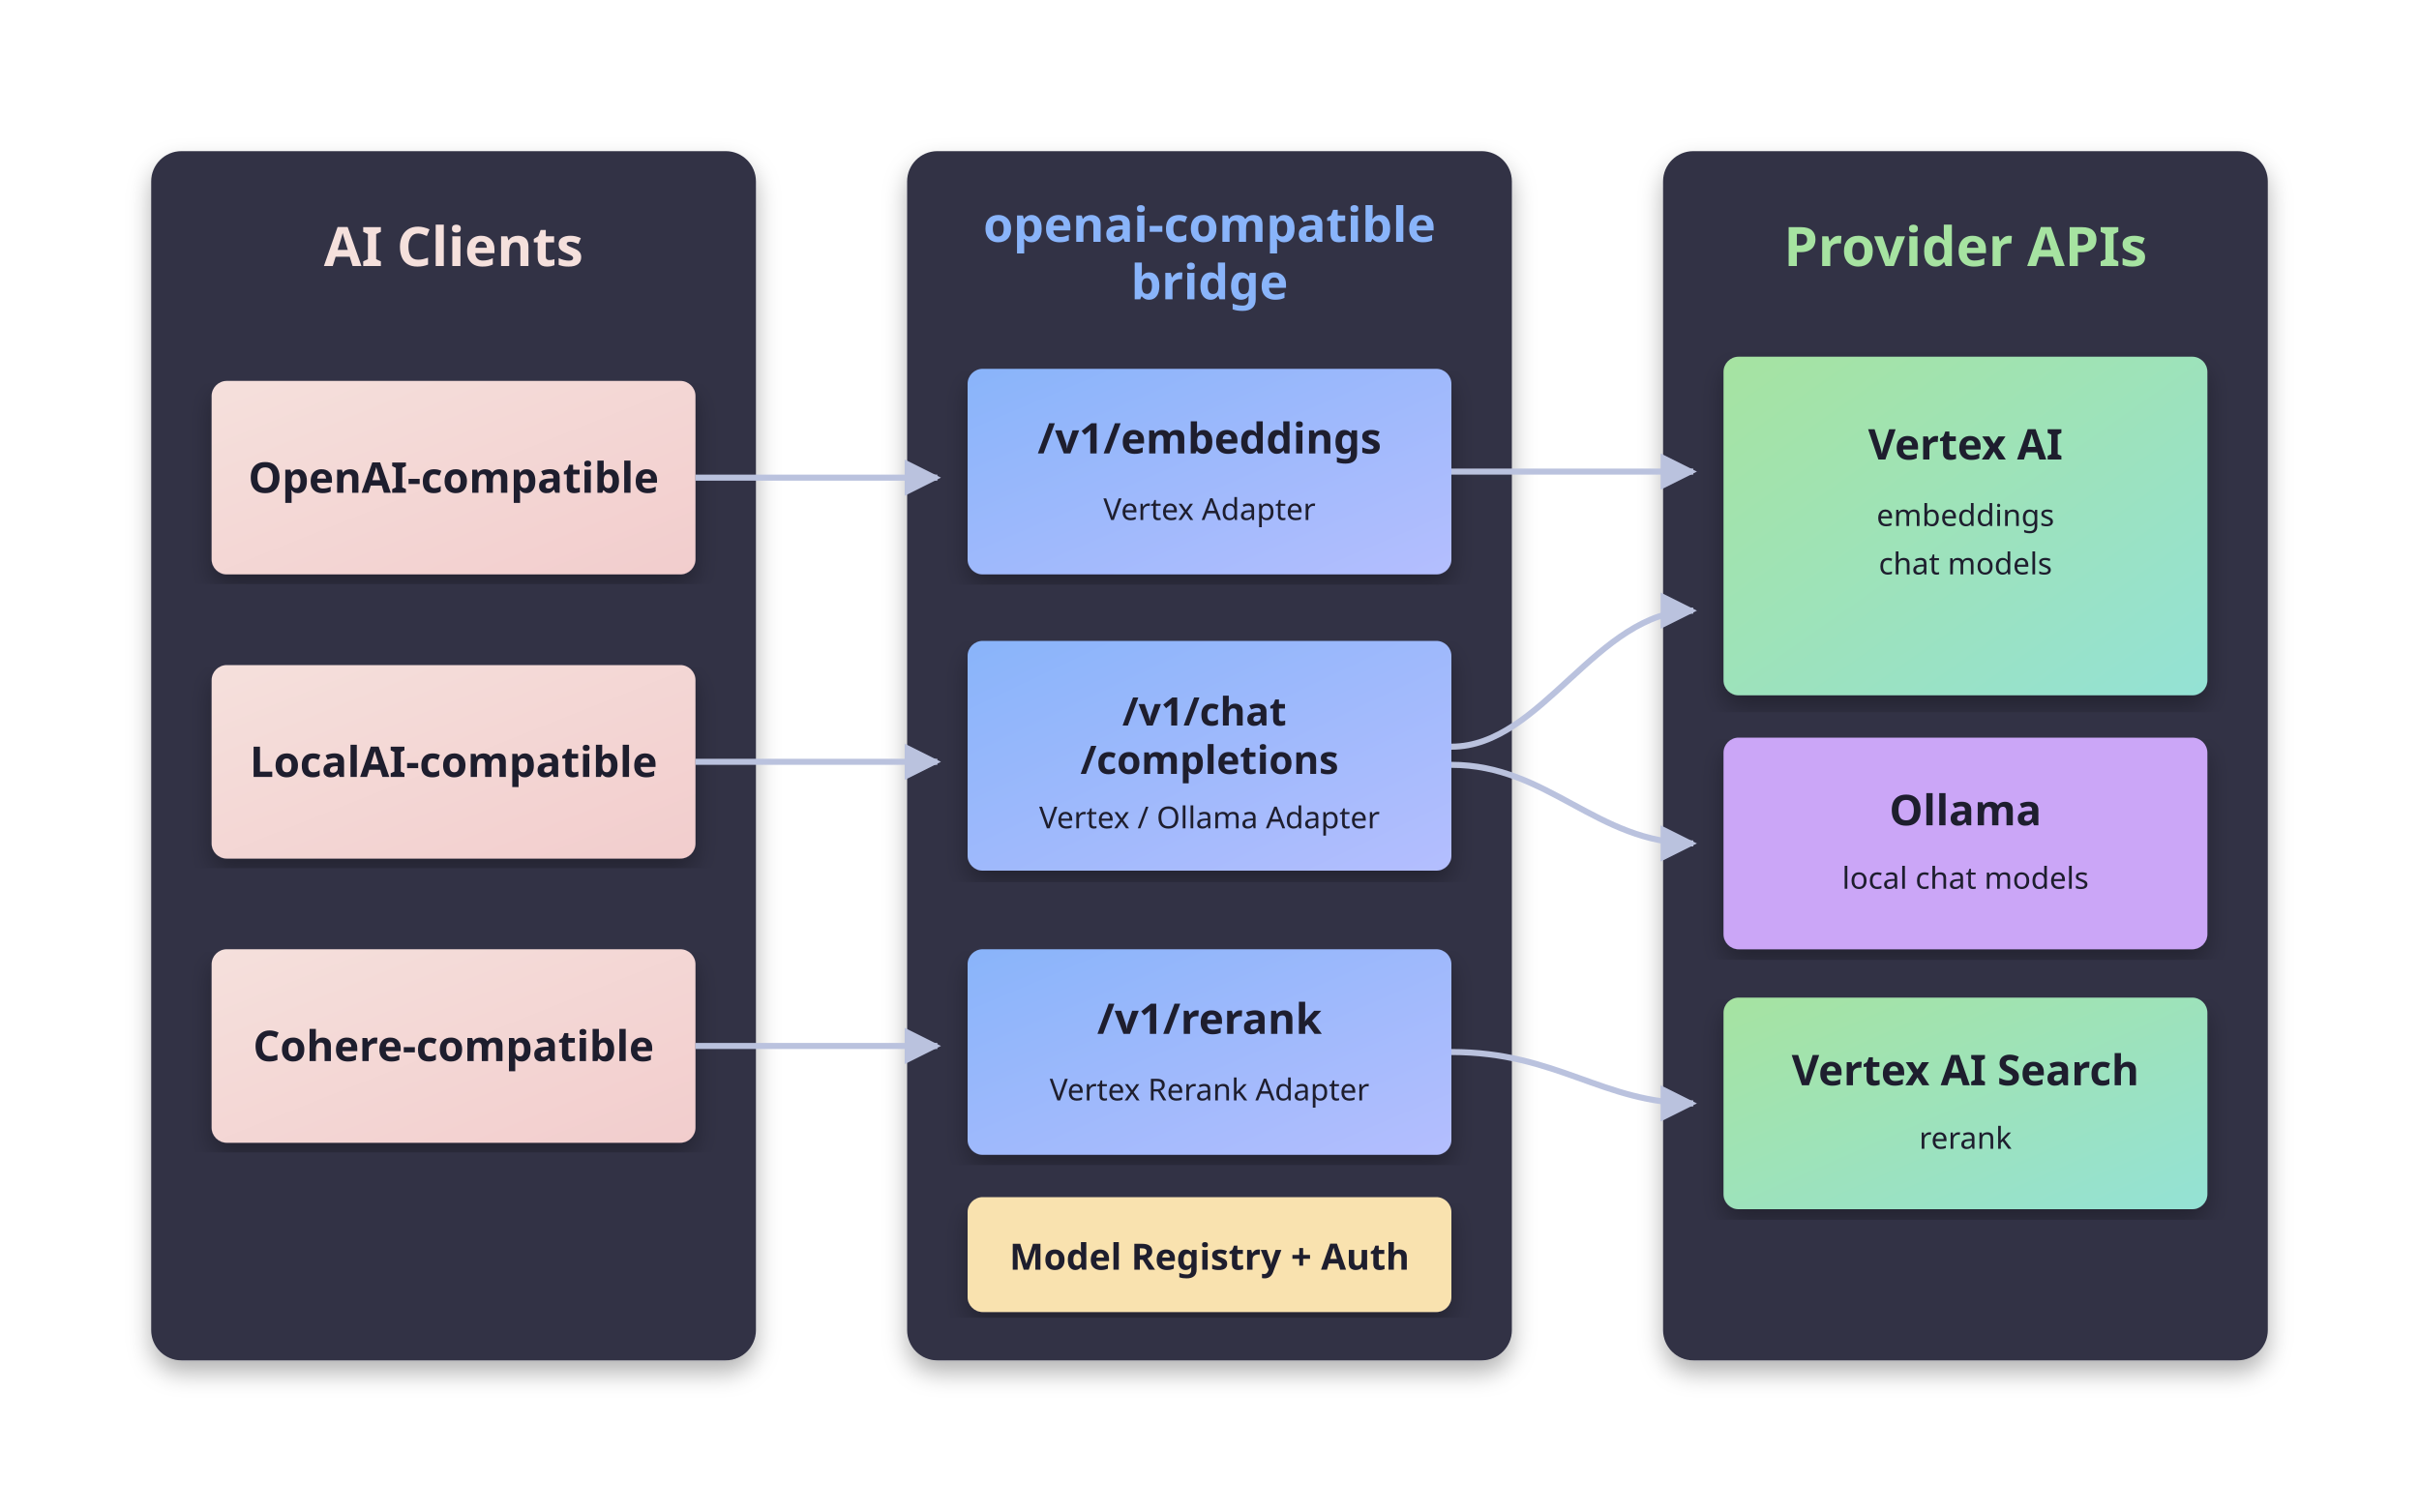
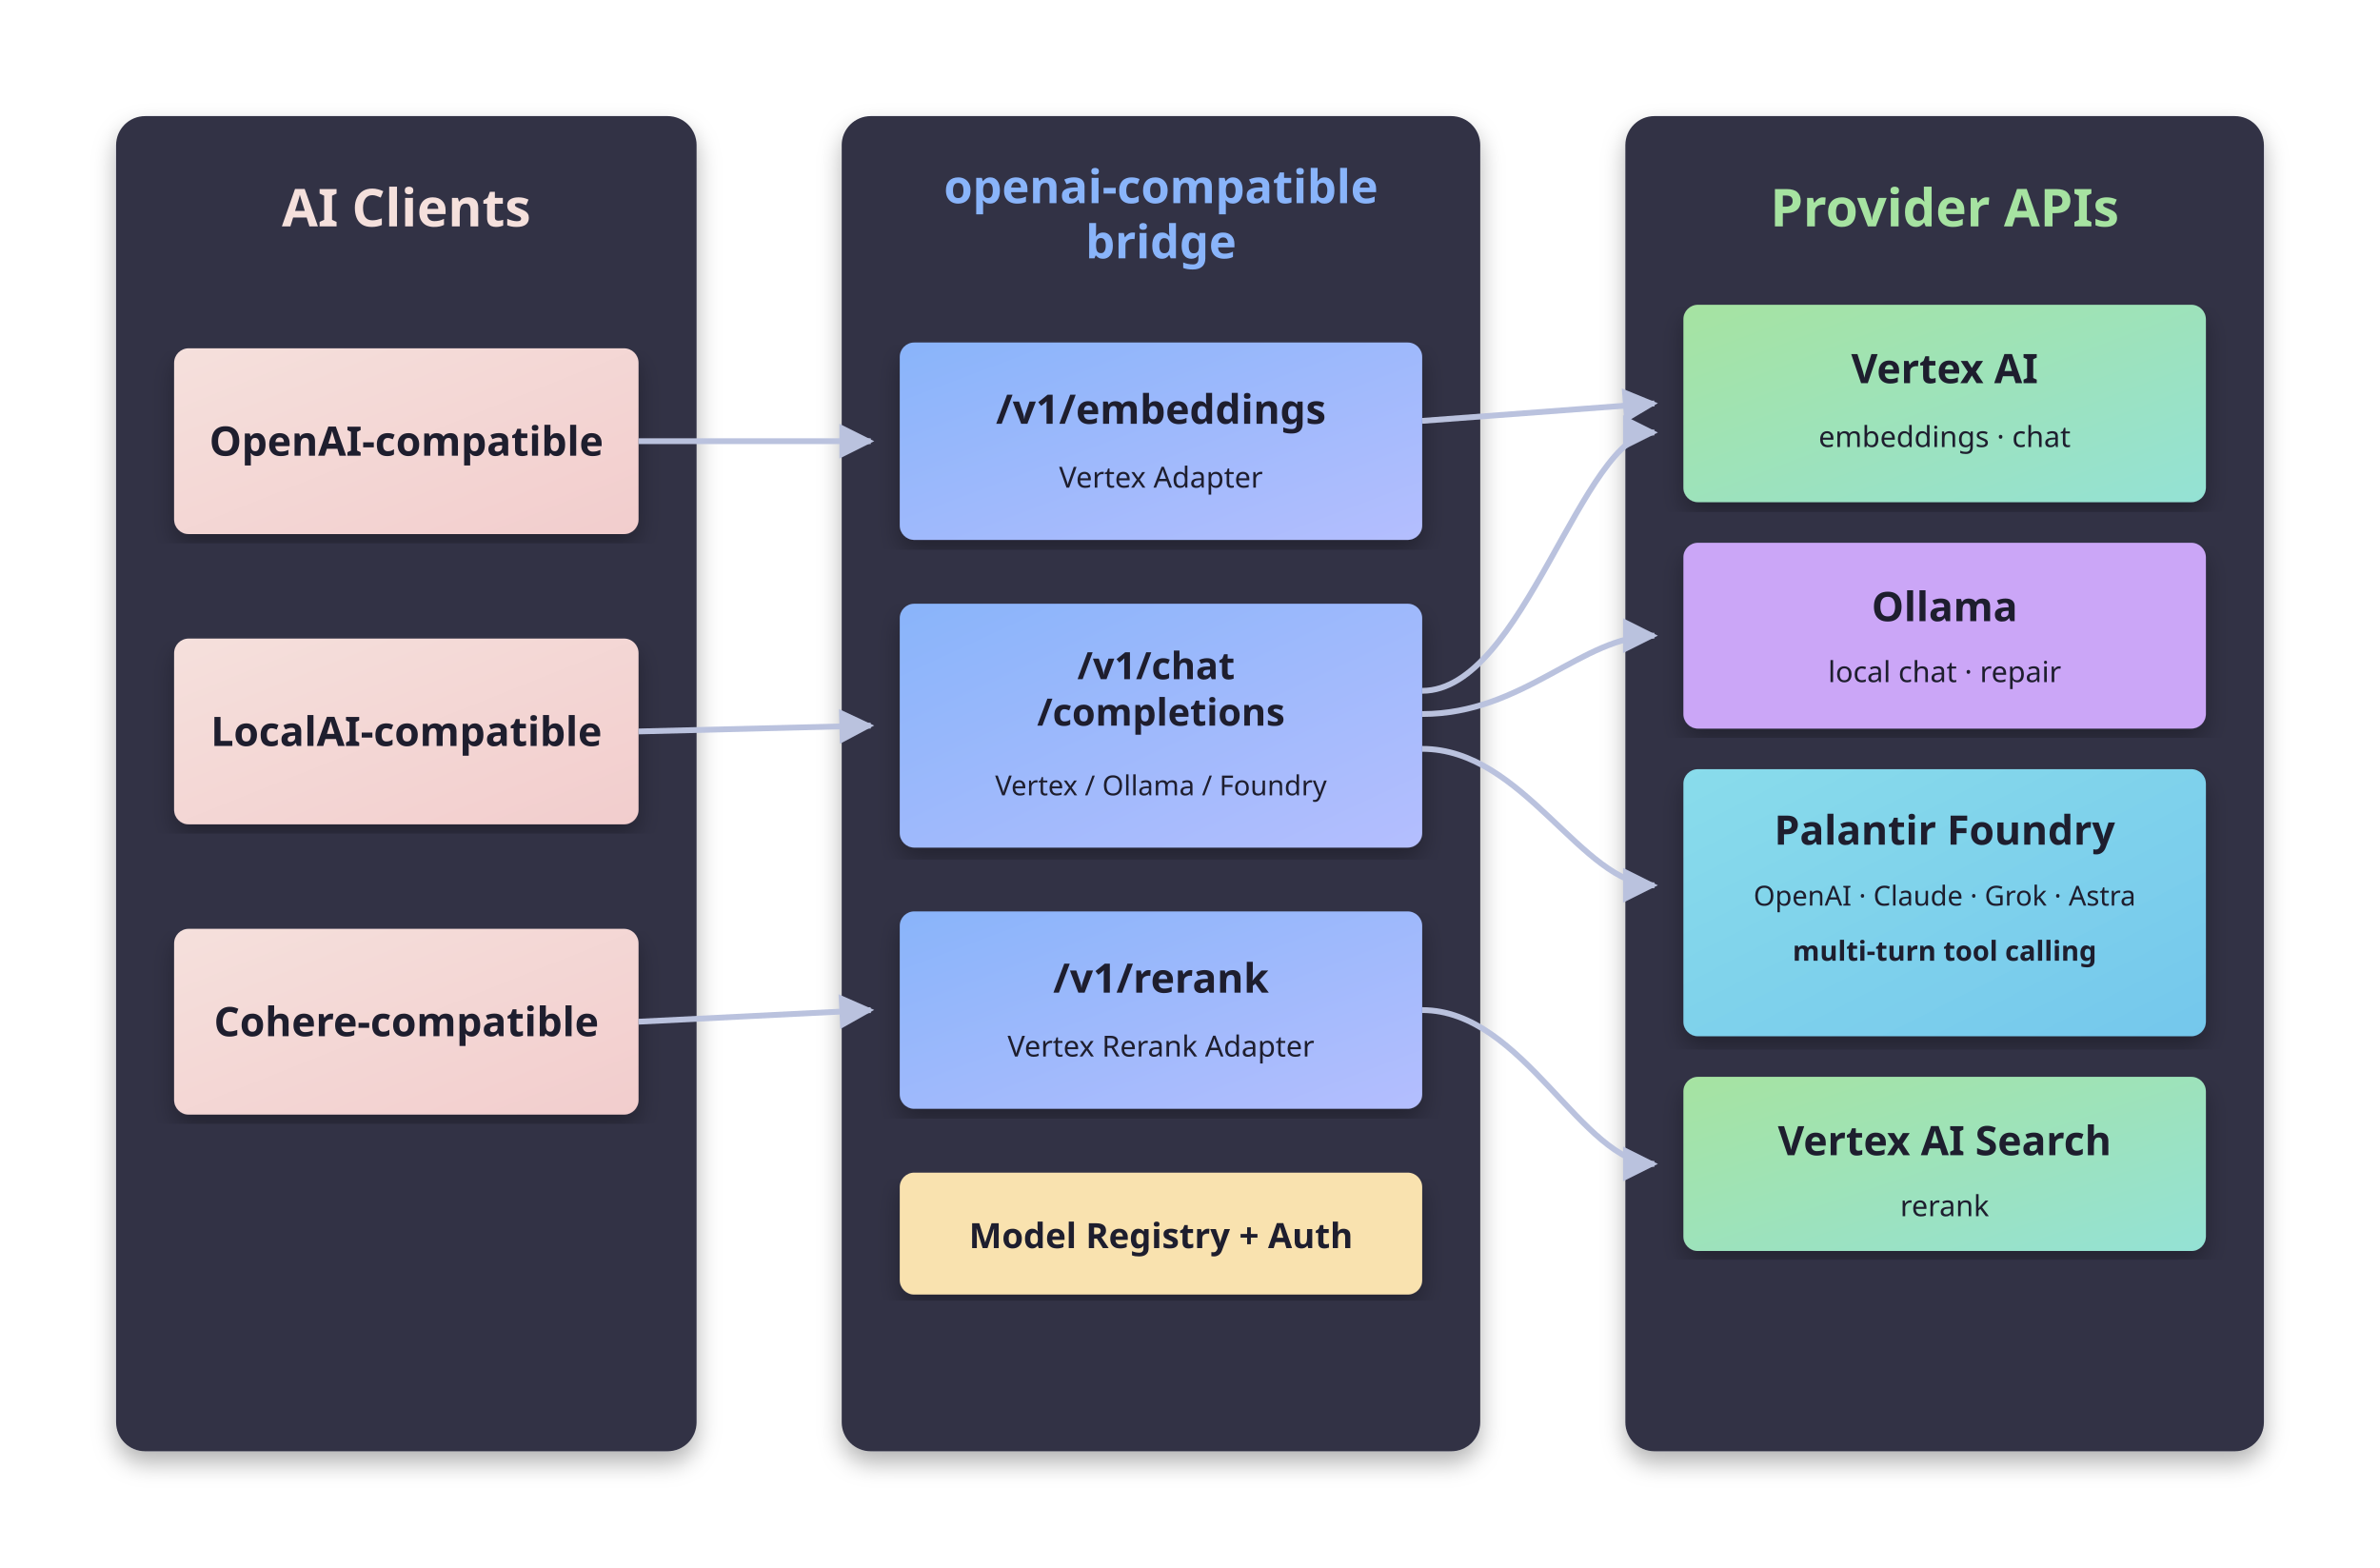
- <svg xmlns="http://www.w3.org/2000/svg" viewBox="0 0 800 500">
+ <svg xmlns="http://www.w3.org/2000/svg" viewBox="0 0 820 540">
  <defs>
    <linearGradient id="gradClient" x1="0%" y1="0%" x2="100%" y2="100%">
      <stop offset="0%" stop-color="#f5e0dc" />
      <stop offset="100%" stop-color="#f2cdcd" />
    </linearGradient>
    <linearGradient id="gradWrapper" x1="0%" y1="0%" x2="100%" y2="100%">
      <stop offset="0%" stop-color="#89b4fa" />
      <stop offset="100%" stop-color="#b4befe" />
    </linearGradient>
    <linearGradient id="gradGoogle" x1="0%" y1="0%" x2="100%" y2="100%">
      <stop offset="0%" stop-color="#a6e3a1" />
      <stop offset="100%" stop-color="#94e2d5" />
    </linearGradient>
+     <linearGradient id="gradFoundry" x1="0%" y1="0%" x2="100%" y2="100%">
+       <stop offset="0%" stop-color="#89dceb" />
+       <stop offset="100%" stop-color="#74c7ec" />
+     </linearGradient>
    <filter id="shadow" x="-5%" y="-5%" width="110%" height="110%">
      <feDropShadow dx="0" dy="4" stdDeviation="4" flood-color="#000" flood-opacity="0.3" />
    </filter>
-   </defs>
-   <rect x="50" y="50" width="200" height="400" rx="10" fill="#313244" filter="url(#shadow)" />
-   <text x="150" y="88" font-family="sans-serif" font-size="18" font-weight="bold" fill="#f5e0dc" text-anchor="middle">AI Clients</text>
-   <rect x="70" y="126" width="160" height="64" rx="5" fill="url(#gradClient)" filter="url(#shadow)" />
-   <text x="150" y="163" font-family="sans-serif" font-size="14" font-weight="bold" fill="#1e1e2e" text-anchor="middle">OpenAI-compatible</text>
-   <rect x="70" y="220" width="160" height="64" rx="5" fill="url(#gradClient)" filter="url(#shadow)" />
-   <text x="150" y="257" font-family="sans-serif" font-size="14" font-weight="bold" fill="#1e1e2e" text-anchor="middle">LocalAI-compatible</text>
-   <rect x="70" y="314" width="160" height="64" rx="5" fill="url(#gradClient)" filter="url(#shadow)" />
-   <text x="150" y="351" font-family="sans-serif" font-size="14" font-weight="bold" fill="#1e1e2e" text-anchor="middle">Cohere-compatible</text>
-   <rect x="300" y="50" width="200" height="400" rx="10" fill="#313244" filter="url(#shadow)" />
-   <text x="400" y="80" font-family="sans-serif" font-size="16" font-weight="bold" fill="#89b4fa" text-anchor="middle">openai-compatible</text>
-   <text x="400" y="99" font-family="sans-serif" font-size="16" font-weight="bold" fill="#89b4fa" text-anchor="middle">bridge</text>
-   <rect x="320" y="122" width="160" height="68" rx="5" fill="url(#gradWrapper)" filter="url(#shadow)" />
-   <text x="400" y="150" font-family="sans-serif" font-size="14" font-weight="bold" fill="#1e1e2e" text-anchor="middle">/v1/embeddings</text>
-   <text x="400" y="172" font-family="sans-serif" font-size="10" fill="#1e1e2e" text-anchor="middle">Vertex Adapter</text>
-   <rect x="320" y="212" width="160" height="76" rx="5" fill="url(#gradWrapper)" filter="url(#shadow)" />
-   <text font-family="sans-serif" font-size="13" font-weight="bold" fill="#1e1e2e" text-anchor="middle">
-     <tspan x="400" y="240">/v1/chat</tspan>
-     <tspan x="400" dy="16">/completions</tspan>
-   </text>
-   <text x="400" y="274" font-family="sans-serif" font-size="10" fill="#1e1e2e" text-anchor="middle">Vertex / Ollama Adapter</text>
-   <rect x="320" y="314" width="160" height="68" rx="5" fill="url(#gradWrapper)" filter="url(#shadow)" />
-   <text x="400" y="342" font-family="sans-serif" font-size="14" font-weight="bold" fill="#1e1e2e" text-anchor="middle">/v1/rerank</text>
-   <text x="400" y="364" font-family="sans-serif" font-size="10" fill="#1e1e2e" text-anchor="middle">Vertex Rerank Adapter</text>
-   <rect x="320" y="396" width="160" height="38" rx="5" fill="#f9e2af" filter="url(#shadow)" />
-   <text x="400" y="420" font-family="sans-serif" font-size="12" font-weight="bold" fill="#1e1e2e" text-anchor="middle">Model Registry + Auth</text>
-   <rect x="550" y="50" width="200" height="400" rx="10" fill="#313244" filter="url(#shadow)" />
-   <text x="650" y="88" font-family="sans-serif" font-size="18" font-weight="bold" fill="#a6e3a1" text-anchor="middle">Provider APIs</text>
-   <rect x="570" y="118" width="160" height="112" rx="5" fill="url(#gradGoogle)" filter="url(#shadow)" />
-   <text x="650" y="152" font-family="sans-serif" font-size="14" font-weight="bold" fill="#1e1e2e" text-anchor="middle">Vertex AI</text>
-   <text x="650" y="174" font-family="sans-serif" font-size="10" fill="#1e1e2e" text-anchor="middle">embeddings</text>
-   <text x="650" y="190" font-family="sans-serif" font-size="10" fill="#1e1e2e" text-anchor="middle">chat models</text>
-   <rect x="570" y="244" width="160" height="70" rx="5" fill="#cba6f7" filter="url(#shadow)" />
-   <text x="650" y="273" font-family="sans-serif" font-size="14" font-weight="bold" fill="#1e1e2e" text-anchor="middle">Ollama</text>
-   <text x="650" y="294" font-family="sans-serif" font-size="10" fill="#1e1e2e" text-anchor="middle">local chat models</text>
-   <rect x="570" y="330" width="160" height="70" rx="5" fill="url(#gradGoogle)" filter="url(#shadow)" />
-   <text x="650" y="359" font-family="sans-serif" font-size="14" font-weight="bold" fill="#1e1e2e" text-anchor="middle">Vertex AI Search</text>
-   <text x="650" y="380" font-family="sans-serif" font-size="10" fill="#1e1e2e" text-anchor="middle">rerank</text>
-   <g stroke="#bac2de" stroke-width="2" fill="none">
-     <path d="M 230 158 L 310 158" marker-end="url(#arrow)" />
-     <path d="M 230 252 L 310 252" marker-end="url(#arrow)" />
-     <path d="M 230 346 L 310 346" marker-end="url(#arrow)" />
-     <path d="M 480 156 L 560 156" marker-end="url(#arrow)" />
-     <path d="M 480 247 C 510 247 528 202 560 202" marker-end="url(#arrow)" />
-     <path d="M 480 253 C 512 253 528 279 560 279" marker-end="url(#arrow)" />
-     <path d="M 480 348 C 515 348 530 365 560 365" marker-end="url(#arrow)" />
-   </g>
-   <defs>
    <marker id="arrow" viewBox="0 0 10 10" refX="9" refY="5" markerWidth="6" markerHeight="6" orient="auto-start-reverse">
      <path d="M 0 0 L 10 5 L 0 10 z" fill="#bac2de" />
    </marker>
  </defs>
+   <rect x="40" y="40" width="200" height="460" rx="10" fill="#313244" filter="url(#shadow)" />
+   <text x="140" y="78" font-family="sans-serif" font-size="18" font-weight="bold" fill="#f5e0dc" text-anchor="middle">AI Clients</text>
+   <rect x="60" y="120" width="160" height="64" rx="5" fill="url(#gradClient)" filter="url(#shadow)" />
+   <text x="140" y="157" font-family="sans-serif" font-size="14" font-weight="bold" fill="#1e1e2e" text-anchor="middle">OpenAI-compatible</text>
+   <rect x="60" y="220" width="160" height="64" rx="5" fill="url(#gradClient)" filter="url(#shadow)" />
+   <text x="140" y="257" font-family="sans-serif" font-size="14" font-weight="bold" fill="#1e1e2e" text-anchor="middle">LocalAI-compatible</text>
+   <rect x="60" y="320" width="160" height="64" rx="5" fill="url(#gradClient)" filter="url(#shadow)" />
+   <text x="140" y="357" font-family="sans-serif" font-size="14" font-weight="bold" fill="#1e1e2e" text-anchor="middle">Cohere-compatible</text>
+   <rect x="290" y="40" width="220" height="460" rx="10" fill="#313244" filter="url(#shadow)" />
+   <text x="400" y="70" font-family="sans-serif" font-size="16" font-weight="bold" fill="#89b4fa" text-anchor="middle">openai-compatible</text>
+   <text x="400" y="89" font-family="sans-serif" font-size="16" font-weight="bold" fill="#89b4fa" text-anchor="middle">bridge</text>
+   <rect x="310" y="118" width="180" height="68" rx="5" fill="url(#gradWrapper)" filter="url(#shadow)" />
+   <text x="400" y="146" font-family="sans-serif" font-size="14" font-weight="bold" fill="#1e1e2e" text-anchor="middle">/v1/embeddings</text>
+   <text x="400" y="168" font-family="sans-serif" font-size="10" fill="#1e1e2e" text-anchor="middle">Vertex Adapter</text>
+   <rect x="310" y="208" width="180" height="84" rx="5" fill="url(#gradWrapper)" filter="url(#shadow)" />
+   <text font-family="sans-serif" font-size="13" font-weight="bold" fill="#1e1e2e" text-anchor="middle">
+     <tspan x="400" y="234">/v1/chat</tspan>
+     <tspan x="400" dy="16">/completions</tspan>
+   </text>
+   <text x="400" y="274" font-family="sans-serif" font-size="9.5" fill="#1e1e2e" text-anchor="middle">Vertex / Ollama / Foundry</text>
+   <rect x="310" y="314" width="180" height="68" rx="5" fill="url(#gradWrapper)" filter="url(#shadow)" />
+   <text x="400" y="342" font-family="sans-serif" font-size="14" font-weight="bold" fill="#1e1e2e" text-anchor="middle">/v1/rerank</text>
+   <text x="400" y="364" font-family="sans-serif" font-size="10" fill="#1e1e2e" text-anchor="middle">Vertex Rerank Adapter</text>
+   <rect x="310" y="404" width="180" height="42" rx="5" fill="#f9e2af" filter="url(#shadow)" />
+   <text x="400" y="430" font-family="sans-serif" font-size="12" font-weight="bold" fill="#1e1e2e" text-anchor="middle">Model Registry + Auth</text>
+   <rect x="560" y="40" width="220" height="460" rx="10" fill="#313244" filter="url(#shadow)" />
+   <text x="670" y="78" font-family="sans-serif" font-size="18" font-weight="bold" fill="#a6e3a1" text-anchor="middle">Provider APIs</text>
+   <rect x="580" y="105" width="180" height="68" rx="5" fill="url(#gradGoogle)" filter="url(#shadow)" />
+   <text x="670" y="132" font-family="sans-serif" font-size="14" font-weight="bold" fill="#1e1e2e" text-anchor="middle">Vertex AI</text>
+   <text x="670" y="154" font-family="sans-serif" font-size="10" fill="#1e1e2e" text-anchor="middle">embeddings · chat</text>
+   <rect x="580" y="187" width="180" height="64" rx="5" fill="#cba6f7" filter="url(#shadow)" />
+   <text x="670" y="214" font-family="sans-serif" font-size="14" font-weight="bold" fill="#1e1e2e" text-anchor="middle">Ollama</text>
+   <text x="670" y="235" font-family="sans-serif" font-size="10" fill="#1e1e2e" text-anchor="middle">local chat · repair</text>
+   <rect x="580" y="265" width="180" height="92" rx="5" fill="url(#gradFoundry)" filter="url(#shadow)" />
+   <text x="670" y="291" font-family="sans-serif" font-size="14" font-weight="bold" fill="#1e1e2e" text-anchor="middle">Palantir Foundry</text>
+   <text x="670" y="312" font-family="sans-serif" font-size="9.5" fill="#1e1e2e" text-anchor="middle">OpenAI · Claude · Grok · Astra</text>
+   <text x="670" y="331" font-family="sans-serif" font-size="9.5" font-weight="bold" fill="#1e1e2e" text-anchor="middle">multi-turn tool calling</text>
+   <rect x="580" y="371" width="180" height="60" rx="5" fill="url(#gradGoogle)" filter="url(#shadow)" />
+   <text x="670" y="398" font-family="sans-serif" font-size="14" font-weight="bold" fill="#1e1e2e" text-anchor="middle">Vertex AI Search</text>
+   <text x="670" y="419" font-family="sans-serif" font-size="10" fill="#1e1e2e" text-anchor="middle">rerank</text>
+   <g stroke="#bac2de" stroke-width="2" fill="none">
+     <path d="M 220 152 L 300 152" marker-end="url(#arrow)" />
+     <path d="M 220 252 L 300 250" marker-end="url(#arrow)" />
+     <path d="M 220 352 L 300 348" marker-end="url(#arrow)" />
+     <path d="M 490 145 L 570 139" marker-end="url(#arrow)" />
+     <path d="M 490 238 C 525 238 545 149 570 149" marker-end="url(#arrow)" />
+     <path d="M 490 246 C 525 246 545 219 570 219" marker-end="url(#arrow)" />
+     <path d="M 490 258 C 525 258 545 305 570 305" marker-end="url(#arrow)" />
+     <path d="M 490 348 C 525 348 545 401 570 401" marker-end="url(#arrow)" />
+   </g>
</svg>
